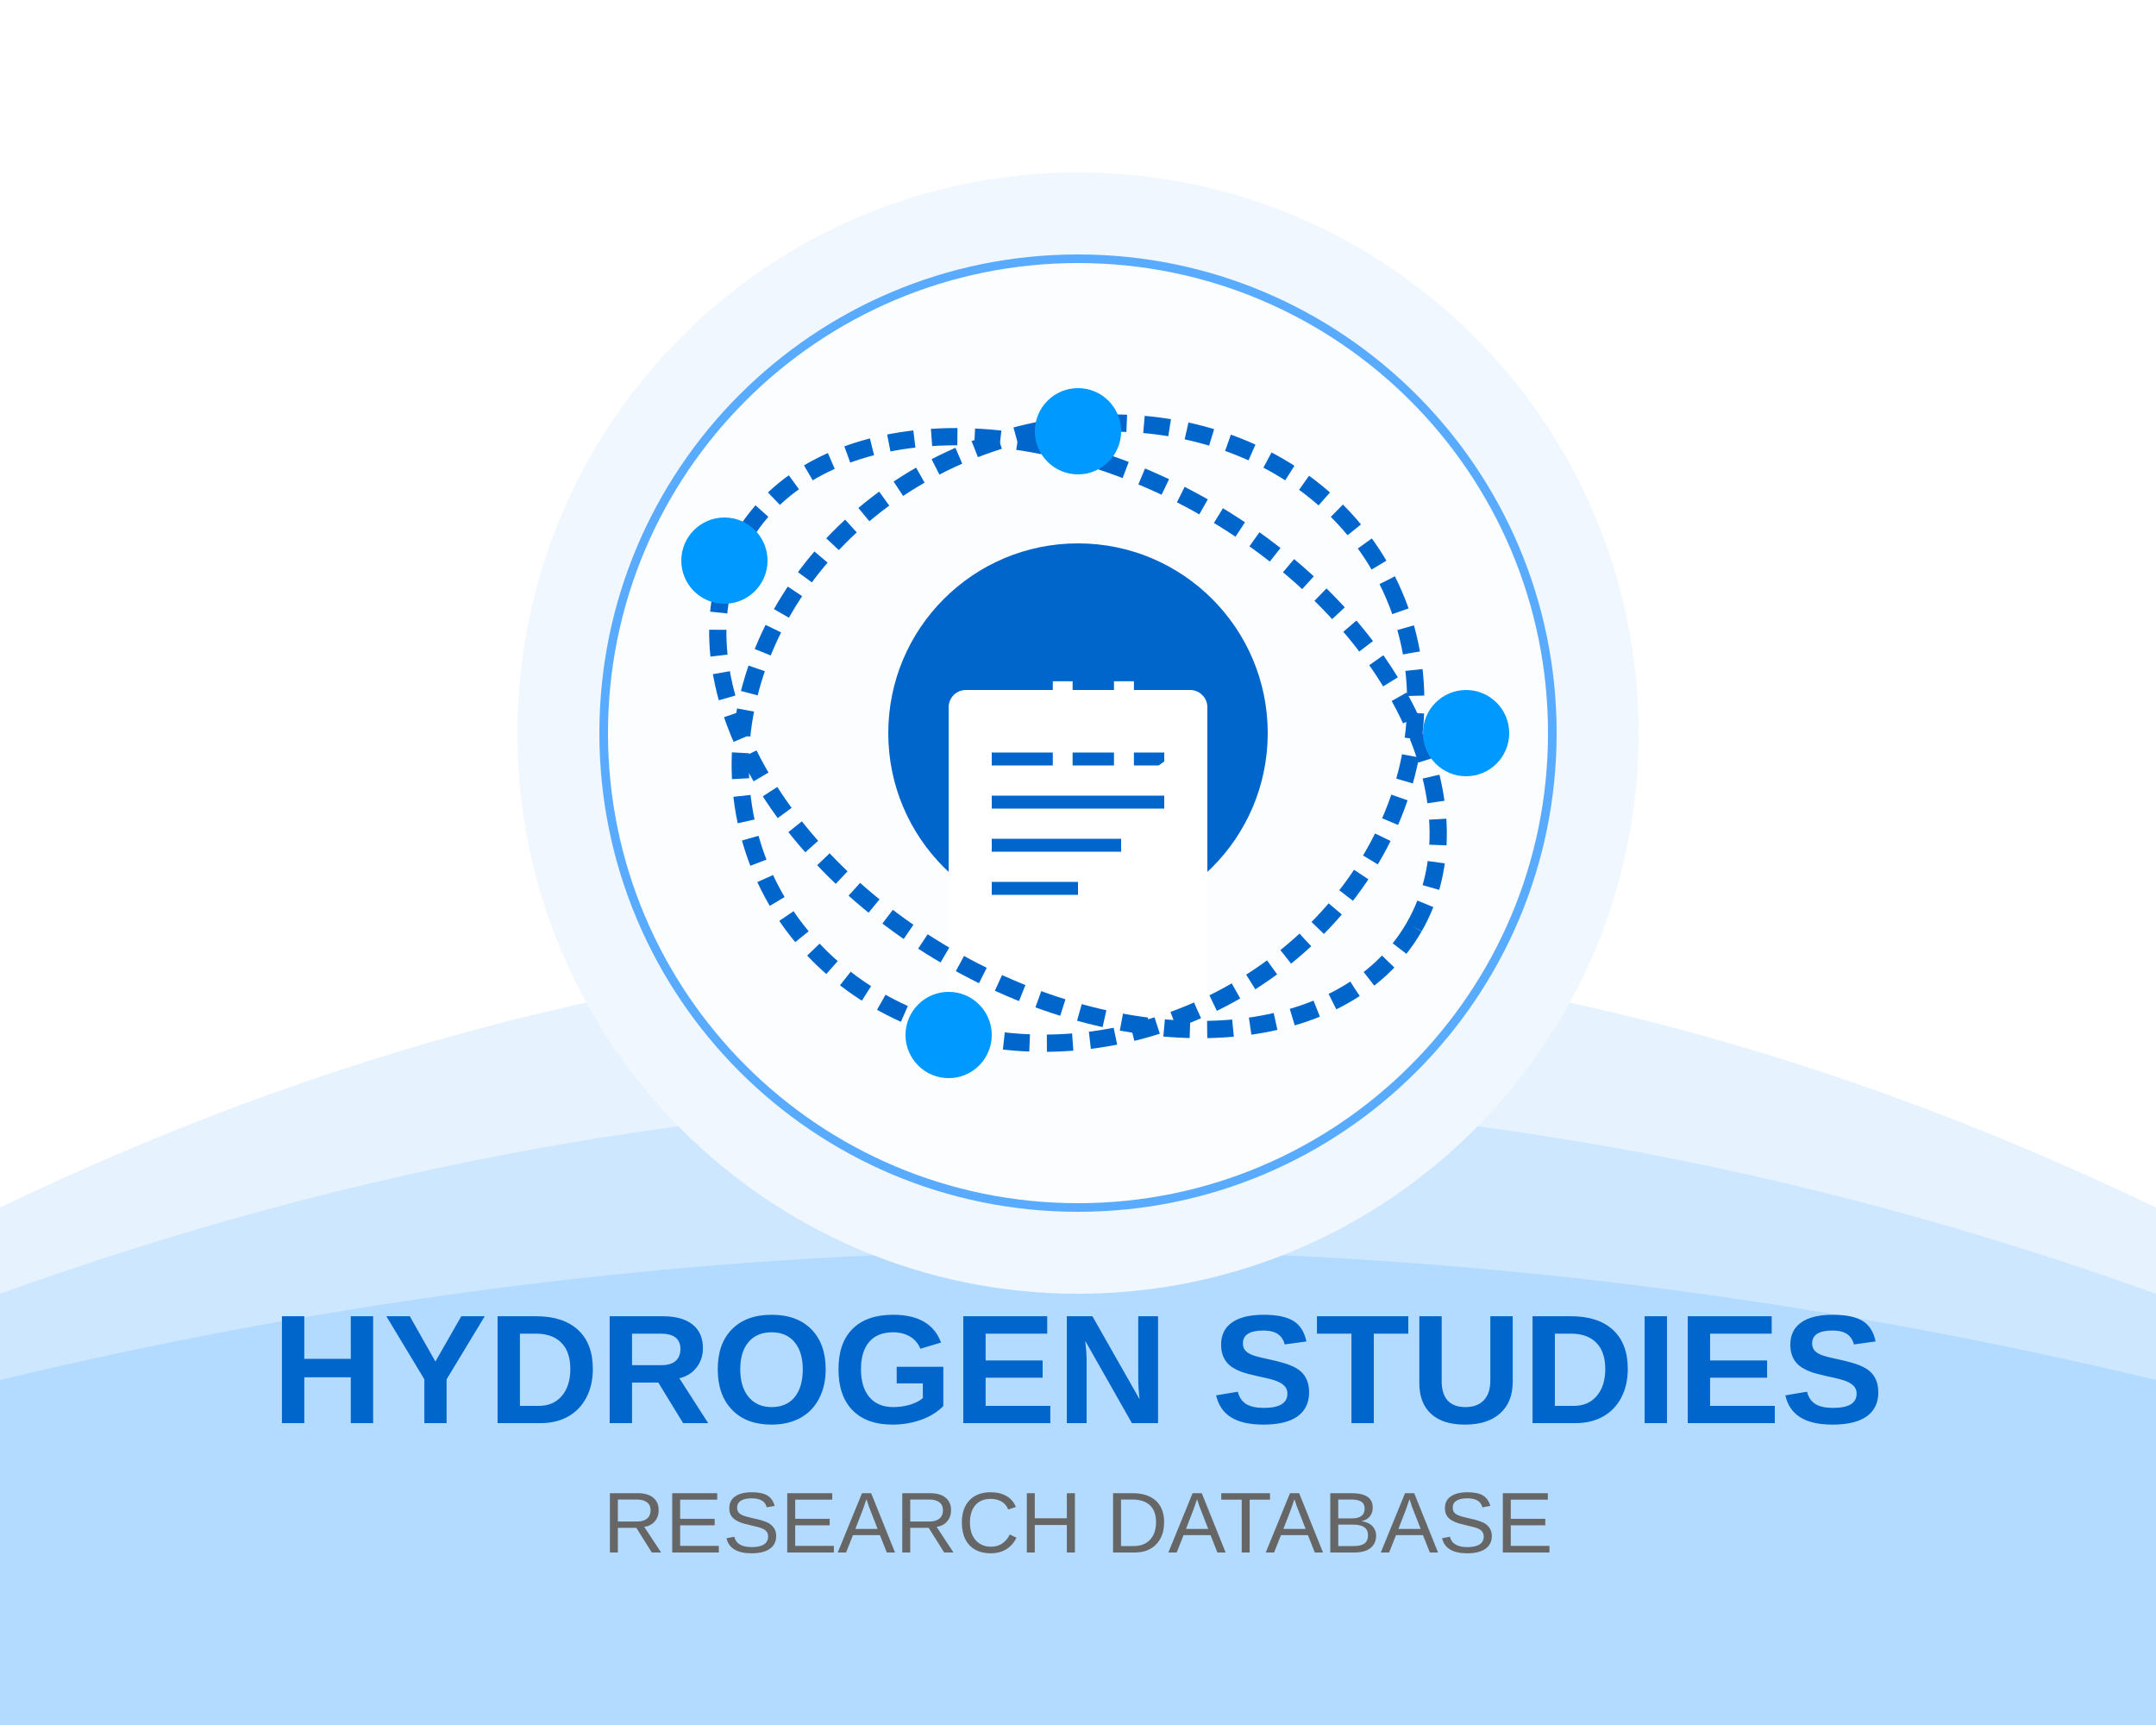
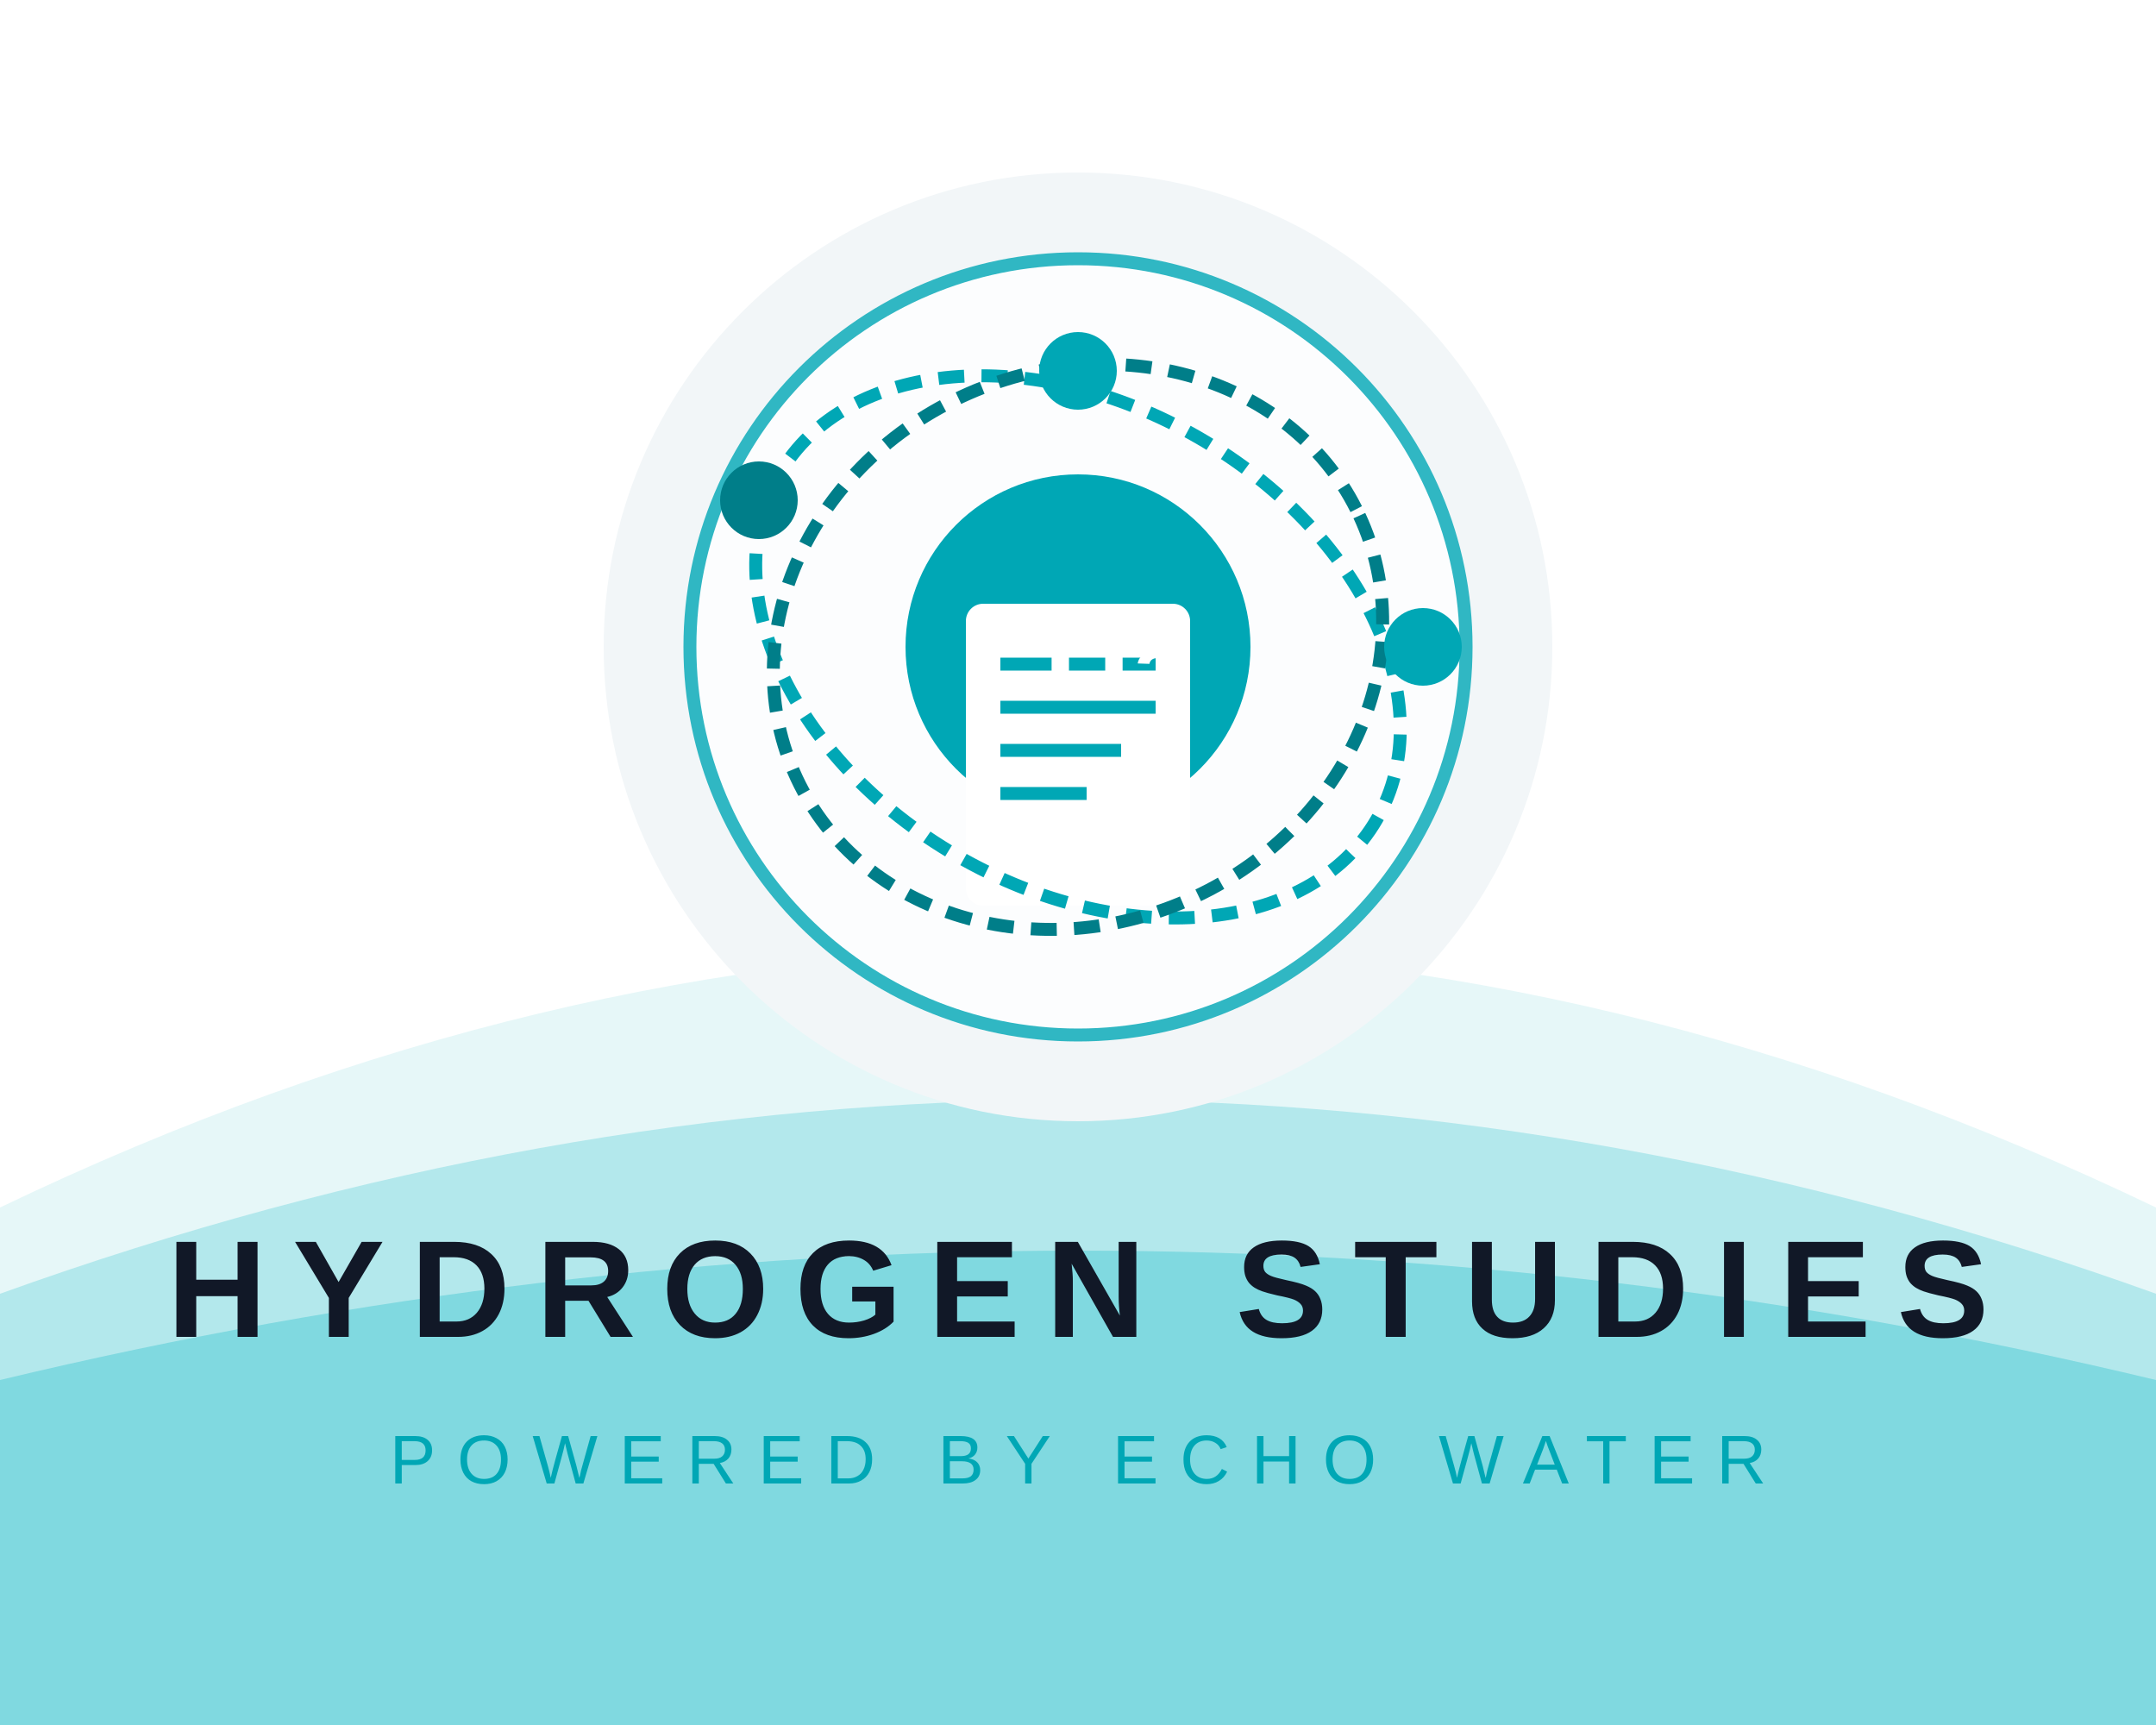
<svg xmlns="http://www.w3.org/2000/svg" width="250" height="200" viewBox="0 0 250 200" fill="none">
  <rect width="250" height="200" rx="0" fill="#FFFFFF" />
-   <path d="M0 140C41.667 120 83.333 110 125 110C166.667 110 208.333 120 250 140V200H0V140Z" fill="#E6F3FF" />
-   <path d="M0 150C41.667 135 83.333 127.5 125 127.5C166.667 127.5 208.333 135 250 150V200H0V150Z" fill="#CCE7FF" />
-   <path d="M0 160C41.667 150 83.333 145 125 145C166.667 145 208.333 150 250 160V200H0V160Z" fill="#B3DBFF" />
-   <circle cx="125" cy="85" r="65" fill="#F0F7FF" />
-   <circle cx="125" cy="85" r="55" fill="#FFFFFF" stroke="#3399FF" stroke-width="1" opacity="0.8" />
-   <circle cx="125" cy="85" r="22" fill="#0066CC" />
-   <rect x="110" y="80" width="30" height="40" rx="2" fill="#FFFFFF" />
-   <line x1="115" y1="88" x2="135" y2="88" stroke="#0066CC" stroke-width="1.5" />
-   <line x1="115" y1="93" x2="135" y2="93" stroke="#0066CC" stroke-width="1.5" />
-   <line x1="115" y1="98" x2="130" y2="98" stroke="#0066CC" stroke-width="1.5" />
-   <line x1="115" y1="103" x2="125" y2="103" stroke="#0066CC" stroke-width="1.5" />
-   <ellipse cx="125" cy="85" rx="45" ry="30" stroke="#0066CC" stroke-width="2" stroke-dasharray="3 2" transform="rotate(30 125 85)" />
-   <ellipse cx="125" cy="85" rx="40" ry="35" stroke="#0066CC" stroke-width="2" stroke-dasharray="3 2" transform="rotate(-25 125 85)" />
-   <circle cx="170" cy="85" r="5" fill="#0099FF" />
-   <circle cx="84" cy="65" r="5" fill="#0099FF" />
-   <circle cx="125" cy="50" r="5" fill="#0099FF" />
-   <circle cx="110" cy="120" r="5" fill="#0099FF" />
-   <text x="121" y="90" font-family="Arial, sans-serif" font-weight="bold" font-size="16" fill="#FFFFFF">H₂</text>
-   <text x="125" y="165" font-family="Arial, sans-serif" font-weight="bold" font-size="18" fill="#0066CC" text-anchor="middle">HYDROGEN STUDIES</text>
-   <text x="125" y="180" font-family="Arial, sans-serif" font-size="10" fill="#666666" text-anchor="middle">RESEARCH DATABASE</text>
+   <path d="M0 140C41.667 120 83.333 110 125 110C166.667 110 208.333 120 250 140V200H0V140Z" fill="#E6F7F8" />
+   <path d="M0 150C41.667 135 83.333 127.5 125 127.5C166.667 127.5 208.333 135 250 150V200H0V150Z" fill="#B3E8EC" />
+   <path d="M0 160C41.667 150 83.333 145 125 145C166.667 145 208.333 150 250 160V200H0V160Z" fill="#80D9E0" />
+   <circle cx="125" cy="75" r="55" fill="#F2F6F8" />
+   <circle cx="125" cy="75" r="45" fill="#FFFFFF" stroke="#00A7B5" stroke-width="1.5" opacity="0.8" />
+   <circle cx="125" cy="75" r="20" fill="#00A7B5" />
+   <rect x="112" y="70" width="26" height="35" rx="2" fill="#FFFFFF" />
+   <line x1="116" y1="77" x2="134" y2="77" stroke="#00A7B5" stroke-width="1.5" />
+   <line x1="116" y1="82" x2="134" y2="82" stroke="#00A7B5" stroke-width="1.5" />
+   <line x1="116" y1="87" x2="130" y2="87" stroke="#00A7B5" stroke-width="1.5" />
+   <line x1="116" y1="92" x2="126" y2="92" stroke="#00A7B5" stroke-width="1.5" />
+   <ellipse cx="125" cy="75" rx="40" ry="28" stroke="#00A7B5" stroke-width="1.5" stroke-dasharray="3 2" transform="rotate(30 125 75)" />
+   <ellipse cx="125" cy="75" rx="36" ry="32" stroke="#007E89" stroke-width="1.5" stroke-dasharray="3 2" transform="rotate(-25 125 75)" />
+   <circle cx="165" cy="75" r="4.5" fill="#00A7B5" />
+   <circle cx="88" cy="58" r="4.5" fill="#007E89" />
+   <circle cx="125" cy="43" r="4.5" fill="#00A7B5" />
+   <text x="121" y="80" font-family="Montserrat, Arial, sans-serif" font-weight="bold" font-size="14" fill="#FFFFFF">H₂</text>
+   <text x="125" y="155" font-family="Montserrat, Arial, sans-serif" font-weight="700" font-size="16" fill="#111827" text-anchor="middle" letter-spacing="3">HYDROGEN STUDIES</text>
+   <text x="125" y="172" font-family="Montserrat, Arial, sans-serif" font-weight="500" font-size="8" fill="#00A7B5" text-anchor="middle" letter-spacing="2.5">POWERED BY ECHO WATER</text>
</svg>
